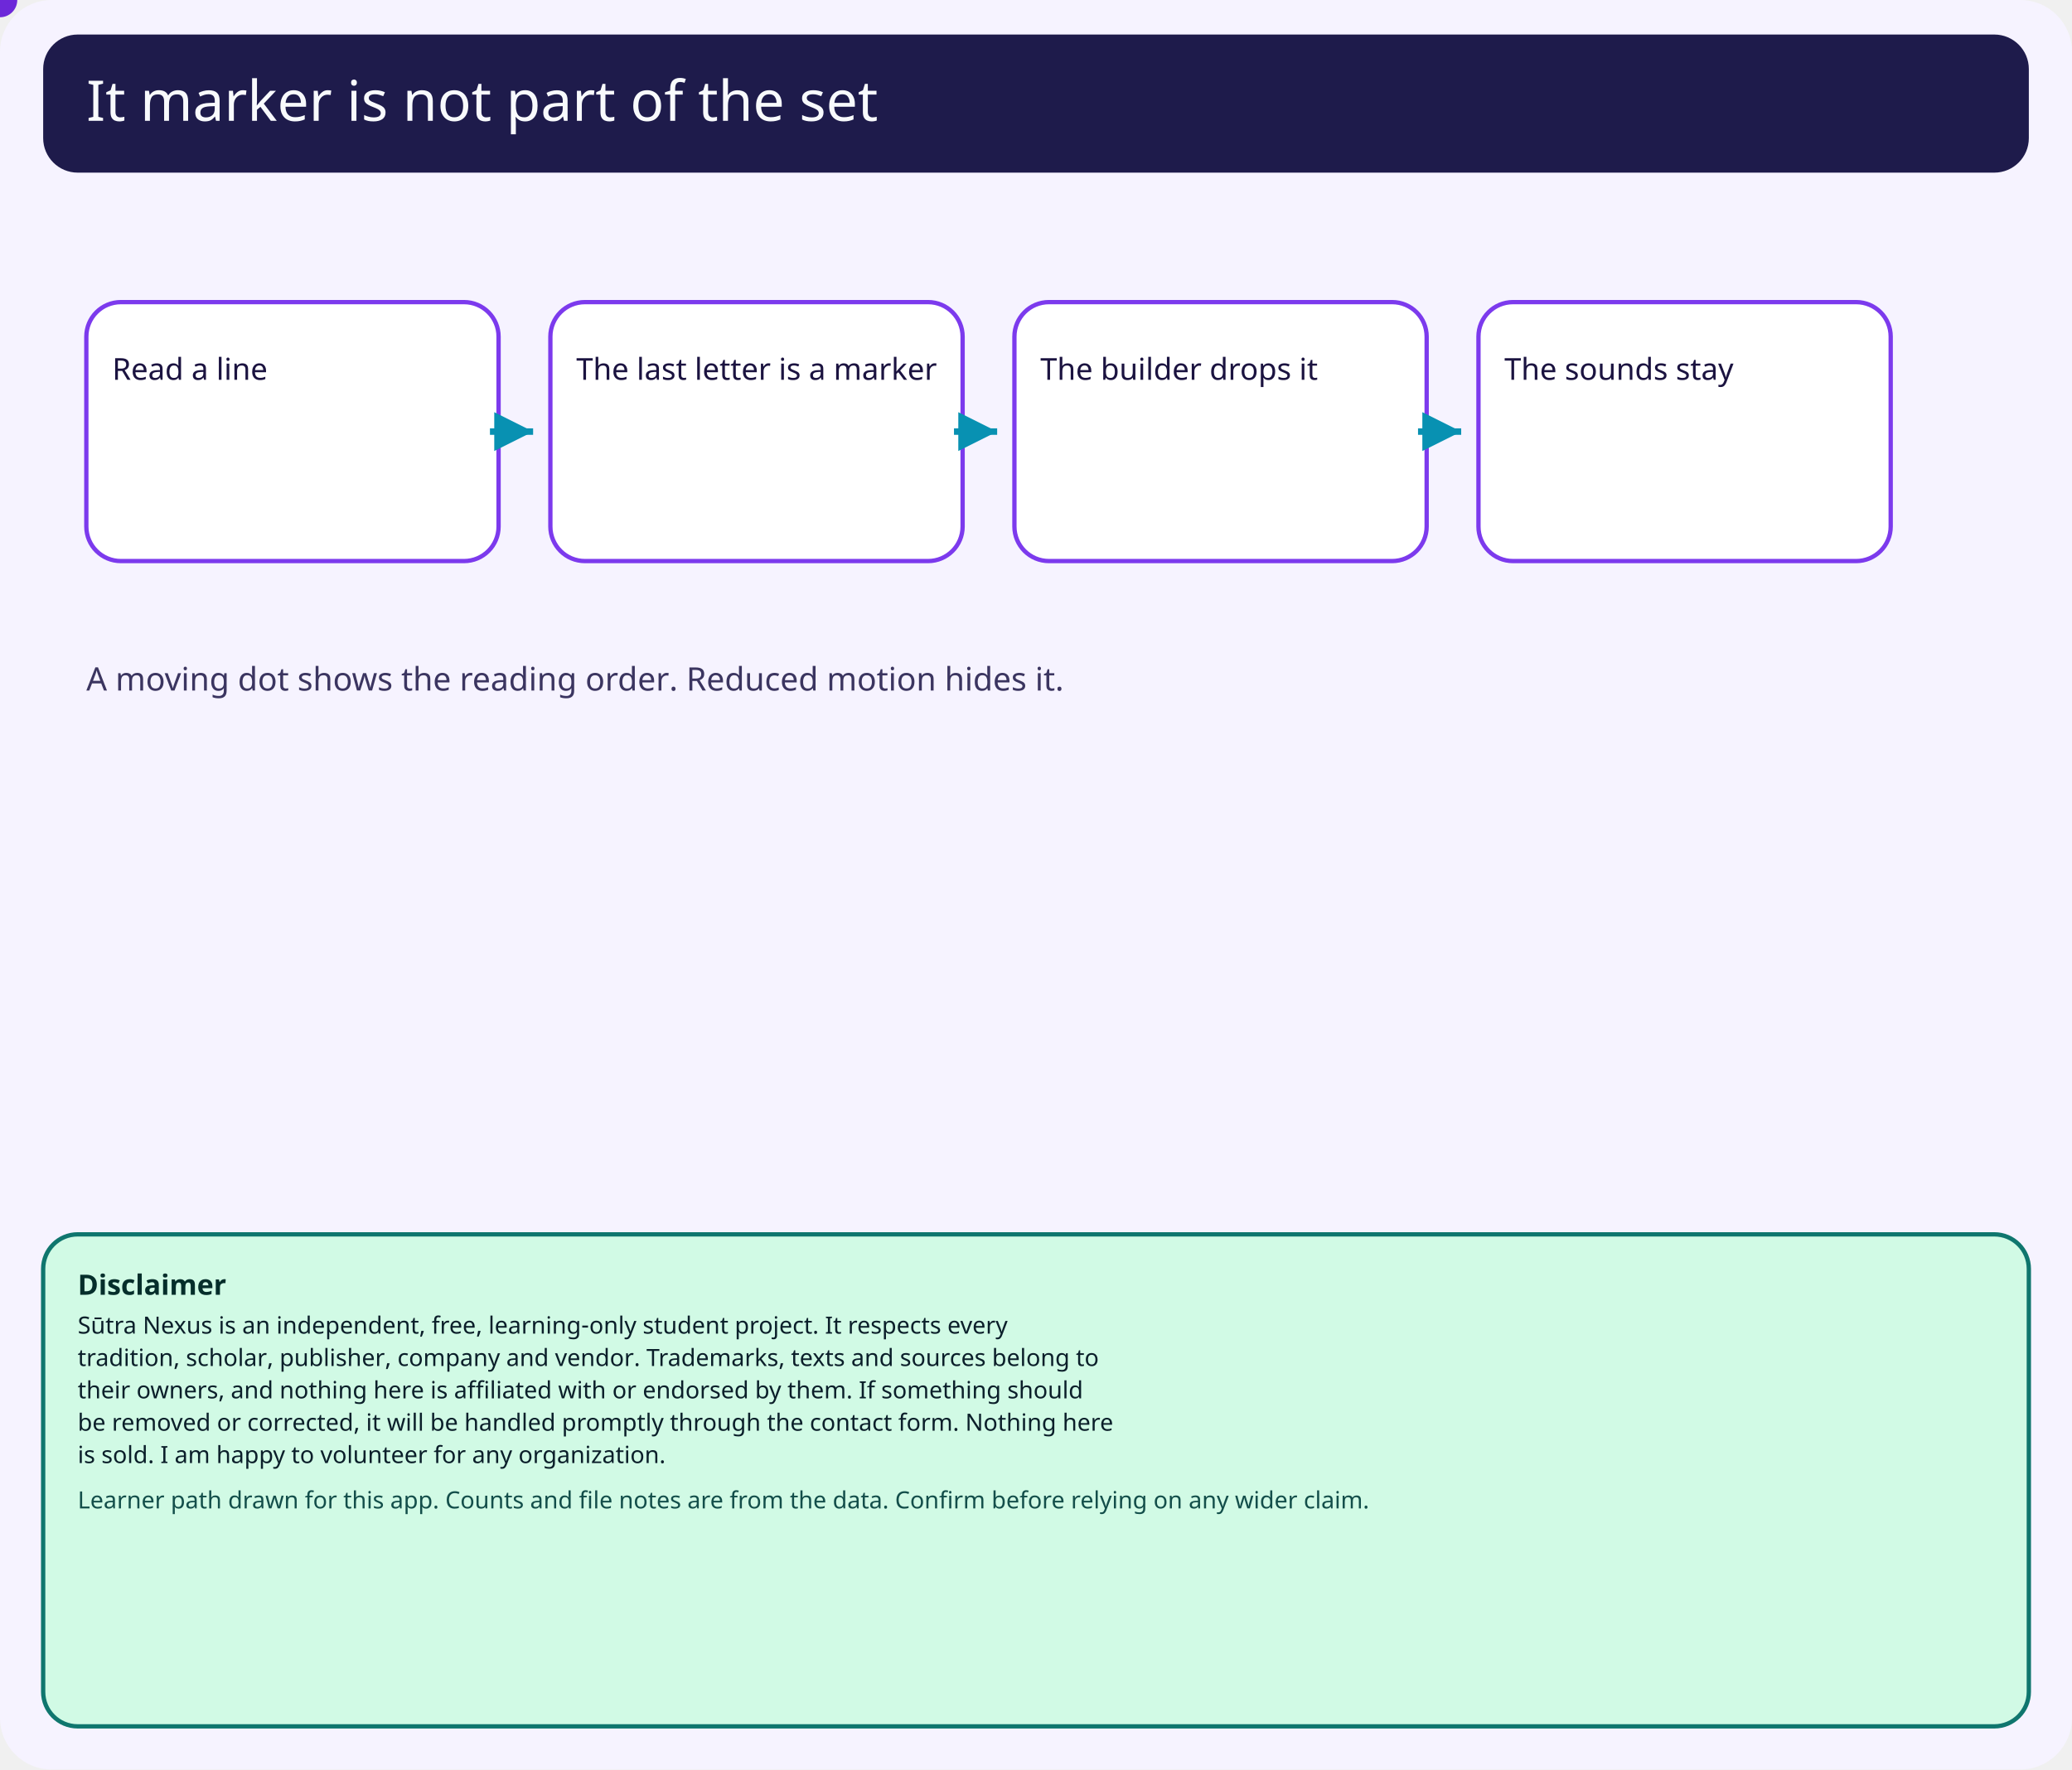
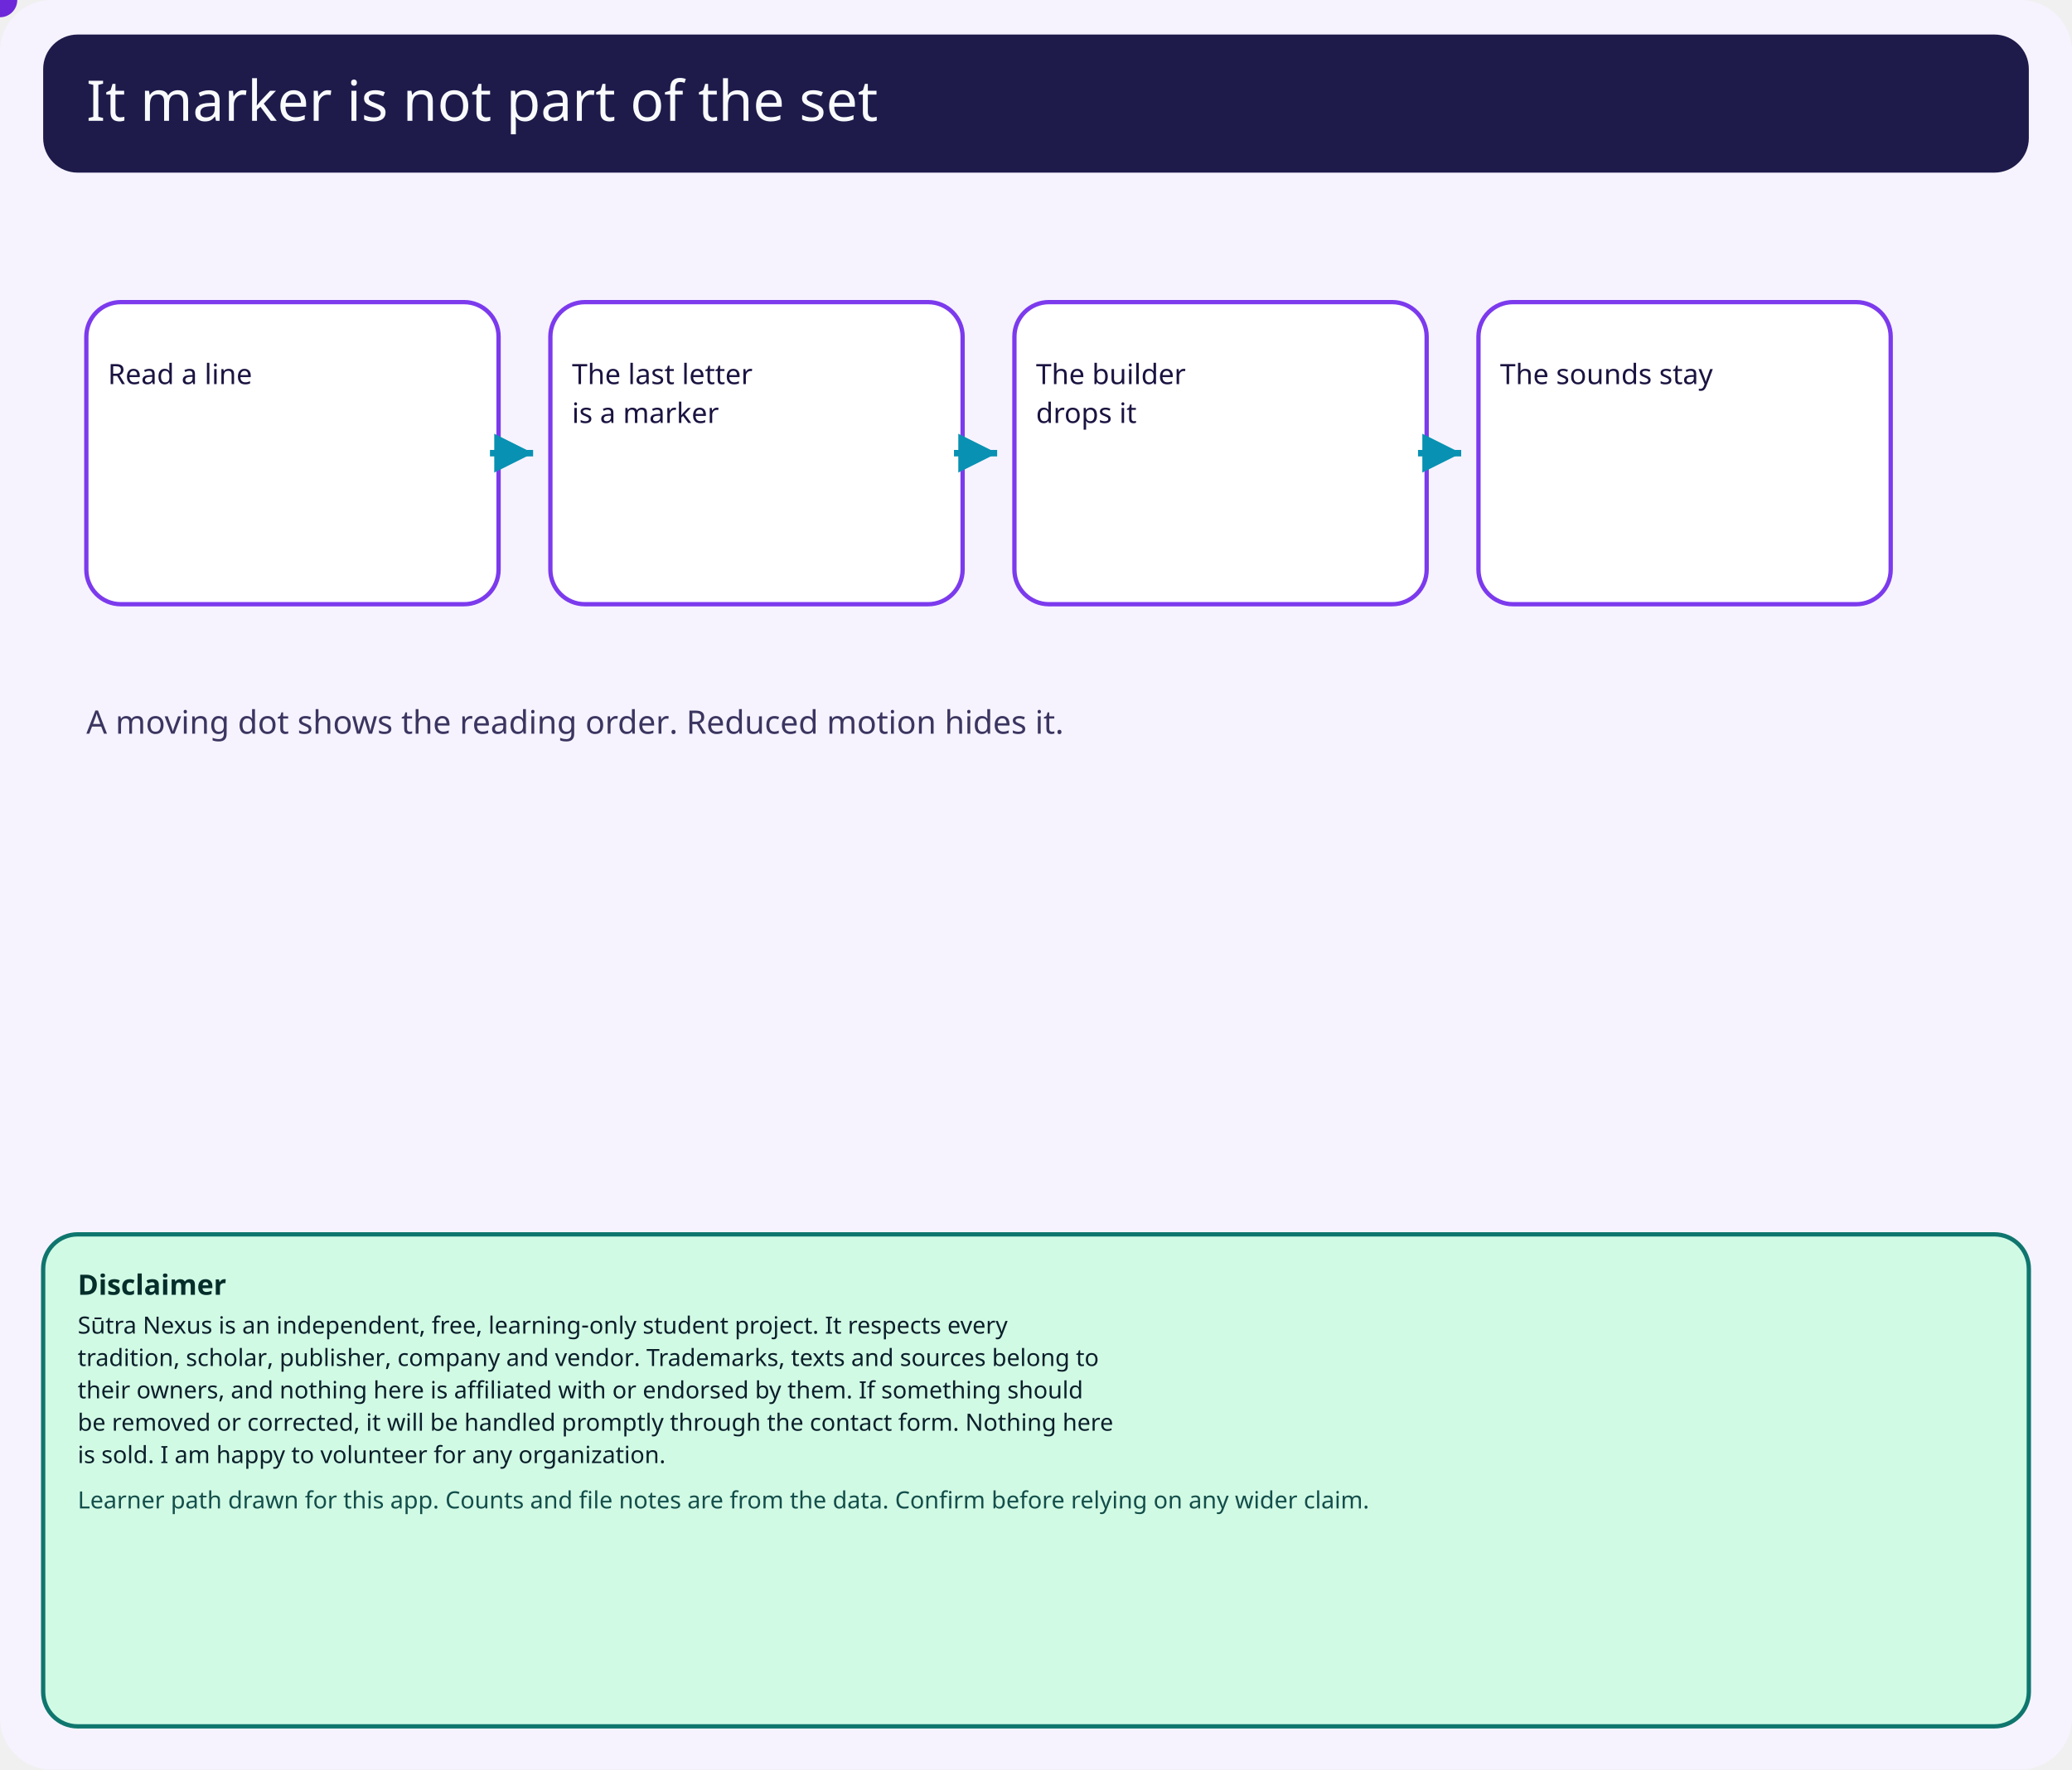
<svg xmlns="http://www.w3.org/2000/svg" viewBox="0 0 960 820" role="img" aria-label="It marker is not part of the set">
  <style>
text { font-family: "Noto Sans Devanagari", "Segoe UI", sans-serif; }

@media (prefers-reduced-motion: reduce) { .mover { display: none; } }

</style>
  <rect width="960" height="820" rx="24" fill="#f6f3ff" />
  <rect x="20" y="16" width="920" height="64" rx="16" fill="#1e1b4b" />
  <text x="40" y="56" font-size="26" fill="#f8fafc">It marker is not part of the set</text>
  <defs>
    <marker id="arrow" markerWidth="8" markerHeight="8" refX="6" refY="3" orient="auto">
      <path d="M0 0 L6 3 L0 6" fill="#0891b2" />
    </marker>
  </defs>
-   <rect x="40" y="140" width="191" height="120" rx="16" fill="#fff" stroke="#7c3aed" stroke-width="2" />
-   <text x="52" y="176" font-size="14" fill="#1b1340">Read a line</text>
-   <path d="M 227 200 H 247" stroke="#0891b2" stroke-width="3" marker-end="url(#arrow)" />
-   <rect x="255" y="140" width="191" height="120" rx="16" fill="#fff" stroke="#7c3aed" stroke-width="2" />
-   <text x="267" y="176" font-size="14" fill="#1b1340">The last letter is a marker</text>
-   <path d="M 442 200 H 462" stroke="#0891b2" stroke-width="3" marker-end="url(#arrow)" />
-   <rect x="470" y="140" width="191" height="120" rx="16" fill="#fff" stroke="#7c3aed" stroke-width="2" />
-   <text x="482" y="176" font-size="14" fill="#1b1340">The builder drops it</text>
-   <path d="M 657 200 H 677" stroke="#0891b2" stroke-width="3" marker-end="url(#arrow)" />
-   <rect x="685" y="140" width="191" height="120" rx="16" fill="#fff" stroke="#7c3aed" stroke-width="2" />
-   <text x="697" y="176" font-size="14" fill="#1b1340">The sounds stay</text>
-   <text x="40" y="320" font-size="15" fill="#3b3560">A moving dot shows the reading order. Reduced motion hides it.</text>
+   <rect x="40" y="140" width="191" height="140" rx="16" fill="#fff" stroke="#7c3aed" stroke-width="2" />
+   <text x="50" y="178" font-size="13" fill="#1b1340">Read a line</text>
+   <path d="M 227 210 H 247" stroke="#0891b2" stroke-width="3" marker-end="url(#arrow)" />
+   <rect x="255" y="140" width="191" height="140" rx="16" fill="#fff" stroke="#7c3aed" stroke-width="2" />
+   <text x="265" y="178" font-size="13" fill="#1b1340">The last letter</text>
+   <text x="265" y="196" font-size="13" fill="#1b1340">is a marker</text>
+   <path d="M 442 210 H 462" stroke="#0891b2" stroke-width="3" marker-end="url(#arrow)" />
+   <rect x="470" y="140" width="191" height="140" rx="16" fill="#fff" stroke="#7c3aed" stroke-width="2" />
+   <text x="480" y="178" font-size="13" fill="#1b1340">The builder</text>
+   <text x="480" y="196" font-size="13" fill="#1b1340">drops it</text>
+   <path d="M 657 210 H 677" stroke="#0891b2" stroke-width="3" marker-end="url(#arrow)" />
+   <rect x="685" y="140" width="191" height="140" rx="16" fill="#fff" stroke="#7c3aed" stroke-width="2" />
+   <text x="695" y="178" font-size="13" fill="#1b1340">The sounds stay</text>
+   <text x="40" y="340" font-size="15" fill="#3b3560">A moving dot shows the reading order. Reduced motion hides it.</text>
  <rect x="20" y="572" width="920" height="228" rx="16" fill="#d1fae5" stroke="#0f766e" stroke-width="2" />
  <text x="36" y="600" font-size="13" font-weight="700" fill="#052e2b">Disclaimer</text>
  <text x="36" y="618" font-size="11" fill="#0b1f2a">Sūtra Nexus is an independent, free, learning-only student project. It respects every</text>
  <text x="36" y="633" font-size="11" fill="#0b1f2a">tradition, scholar, publisher, company and vendor. Trademarks, texts and sources belong to</text>
  <text x="36" y="648" font-size="11" fill="#0b1f2a">their owners, and nothing here is affiliated with or endorsed by them. If something should</text>
  <text x="36" y="663" font-size="11" fill="#0b1f2a">be removed or corrected, it will be handled promptly through the contact form. Nothing here</text>
  <text x="36" y="678" font-size="11" fill="#0b1f2a">is sold. I am happy to volunteer for any organization.</text>
  <text x="36" y="699" font-size="11" fill="#134e4a">Learner path drawn for this app. Counts and file notes are from the data. Confirm before relying on any wider claim.</text>
  <circle class="mover" r="8" fill="#6d28d9">
    <animateMotion dur="4.8s" repeatCount="indefinite" path="M 70 300 H 890" />
  </circle>
</svg>
